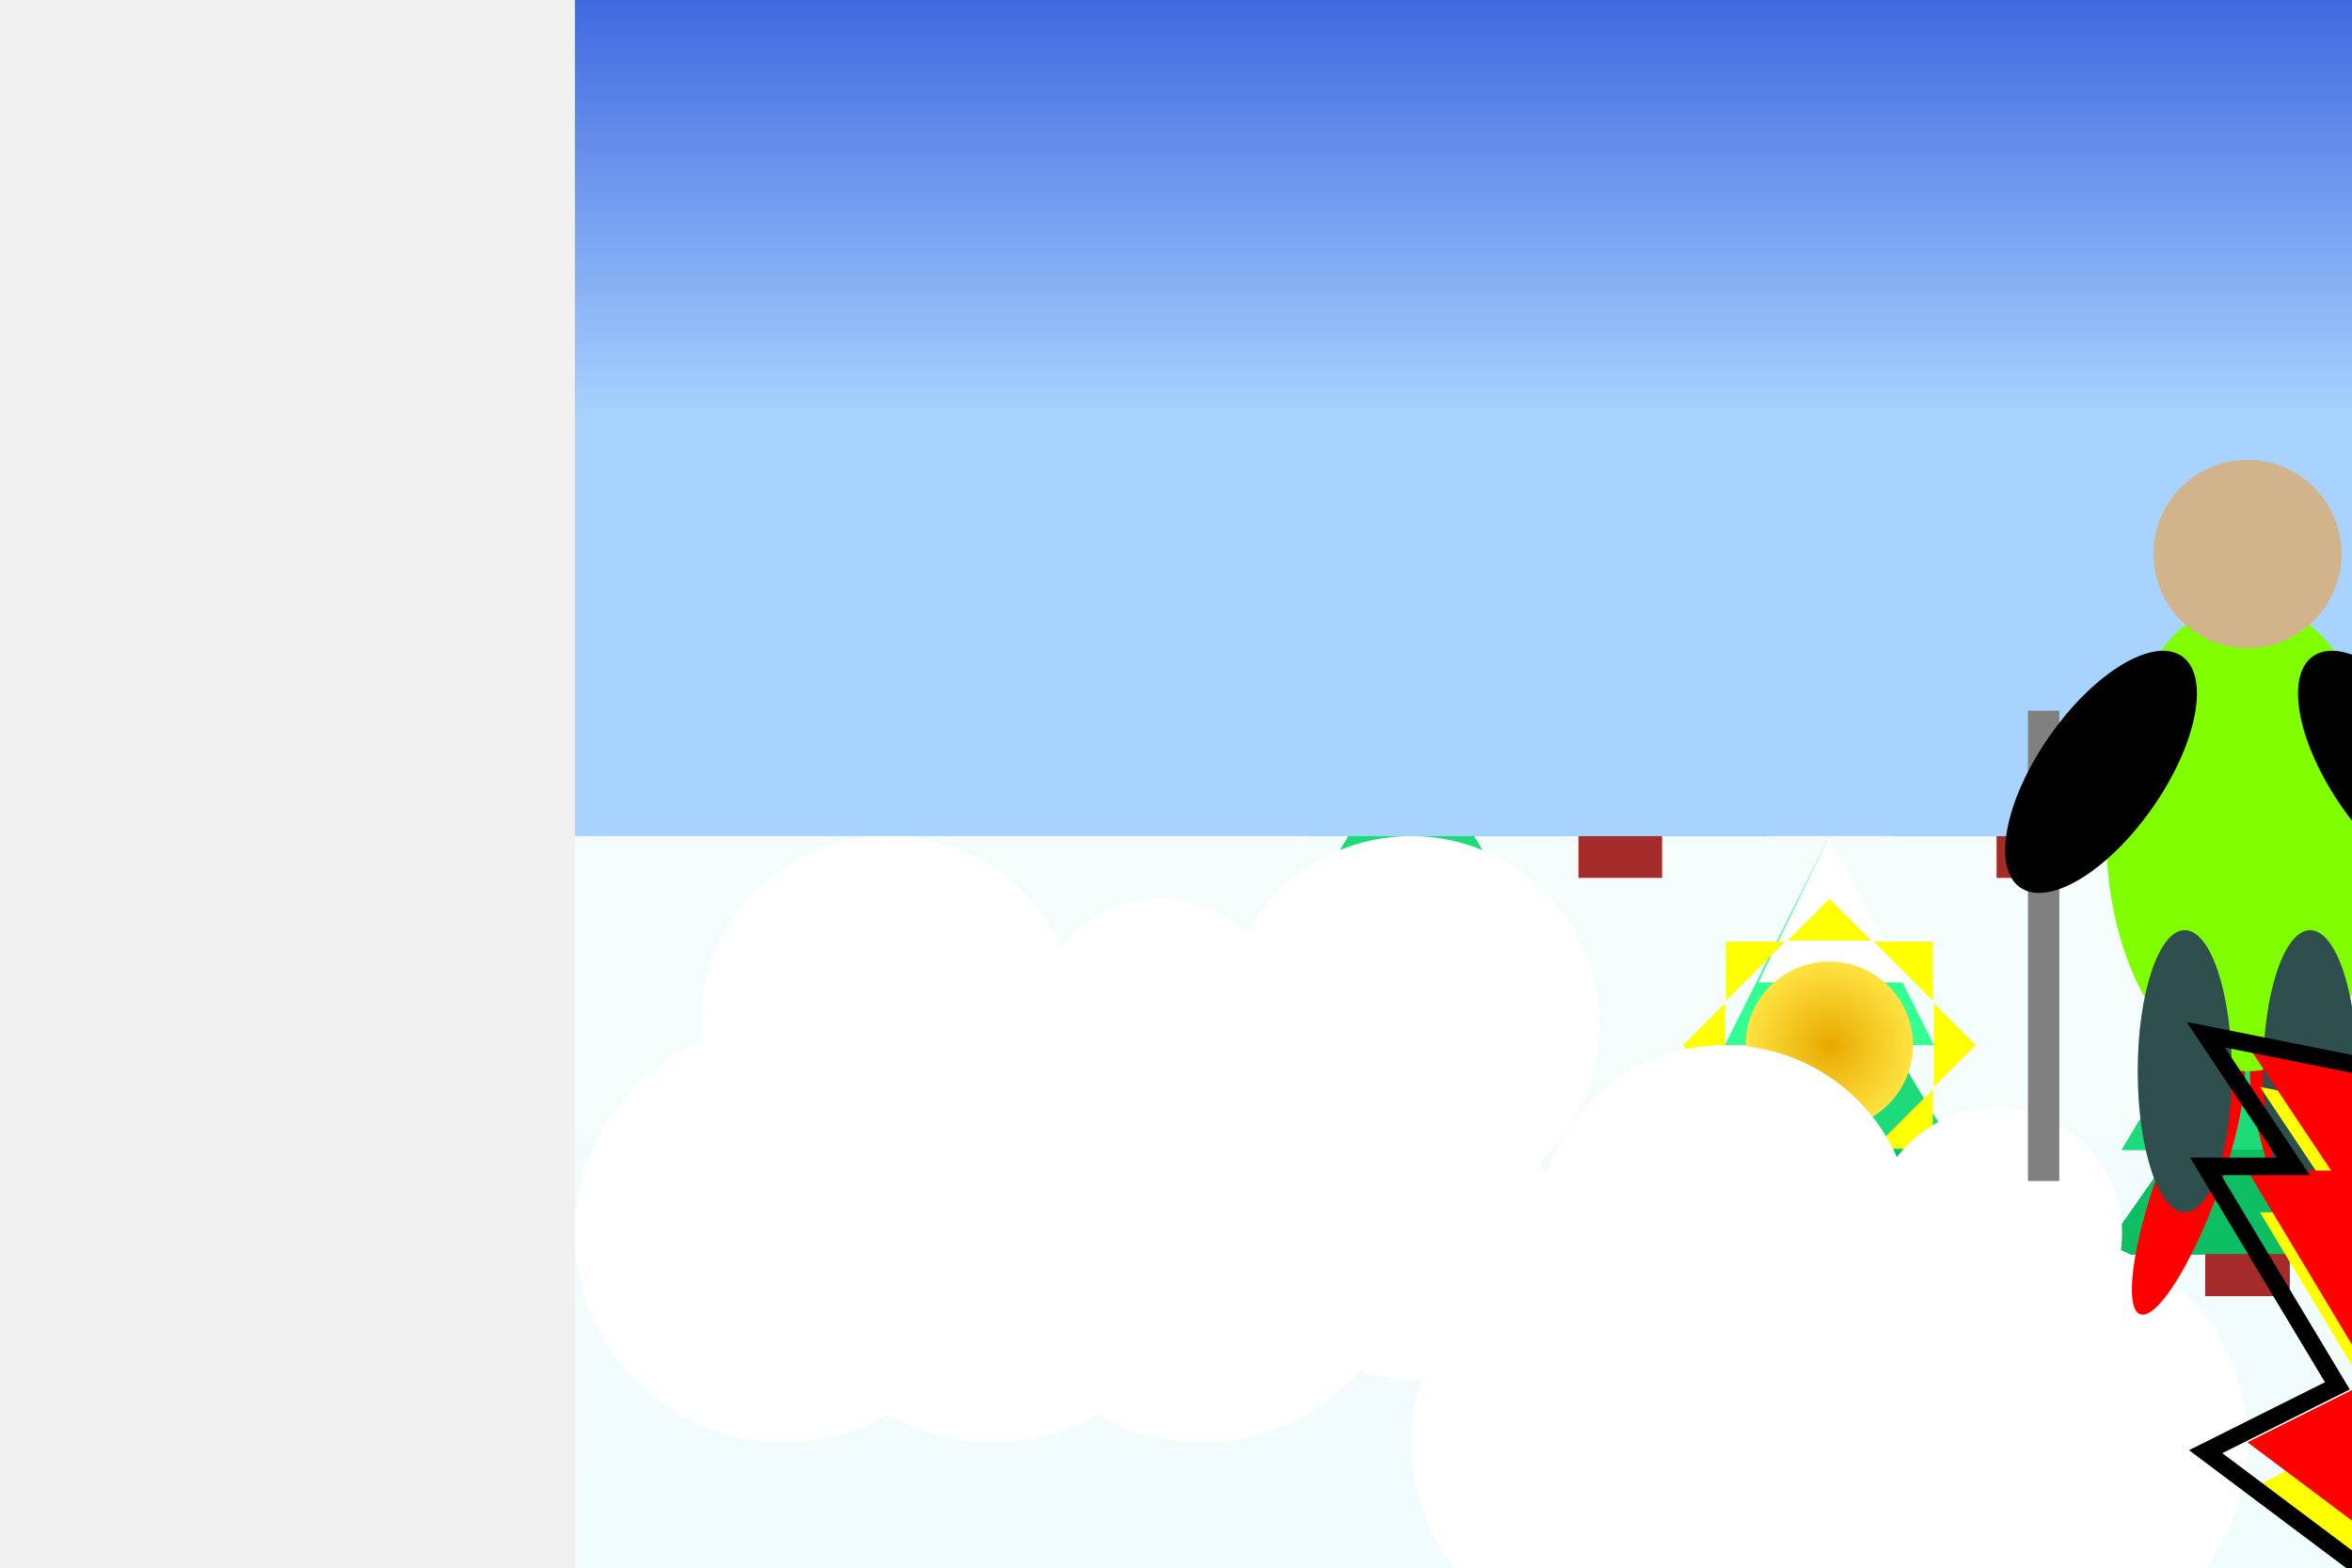
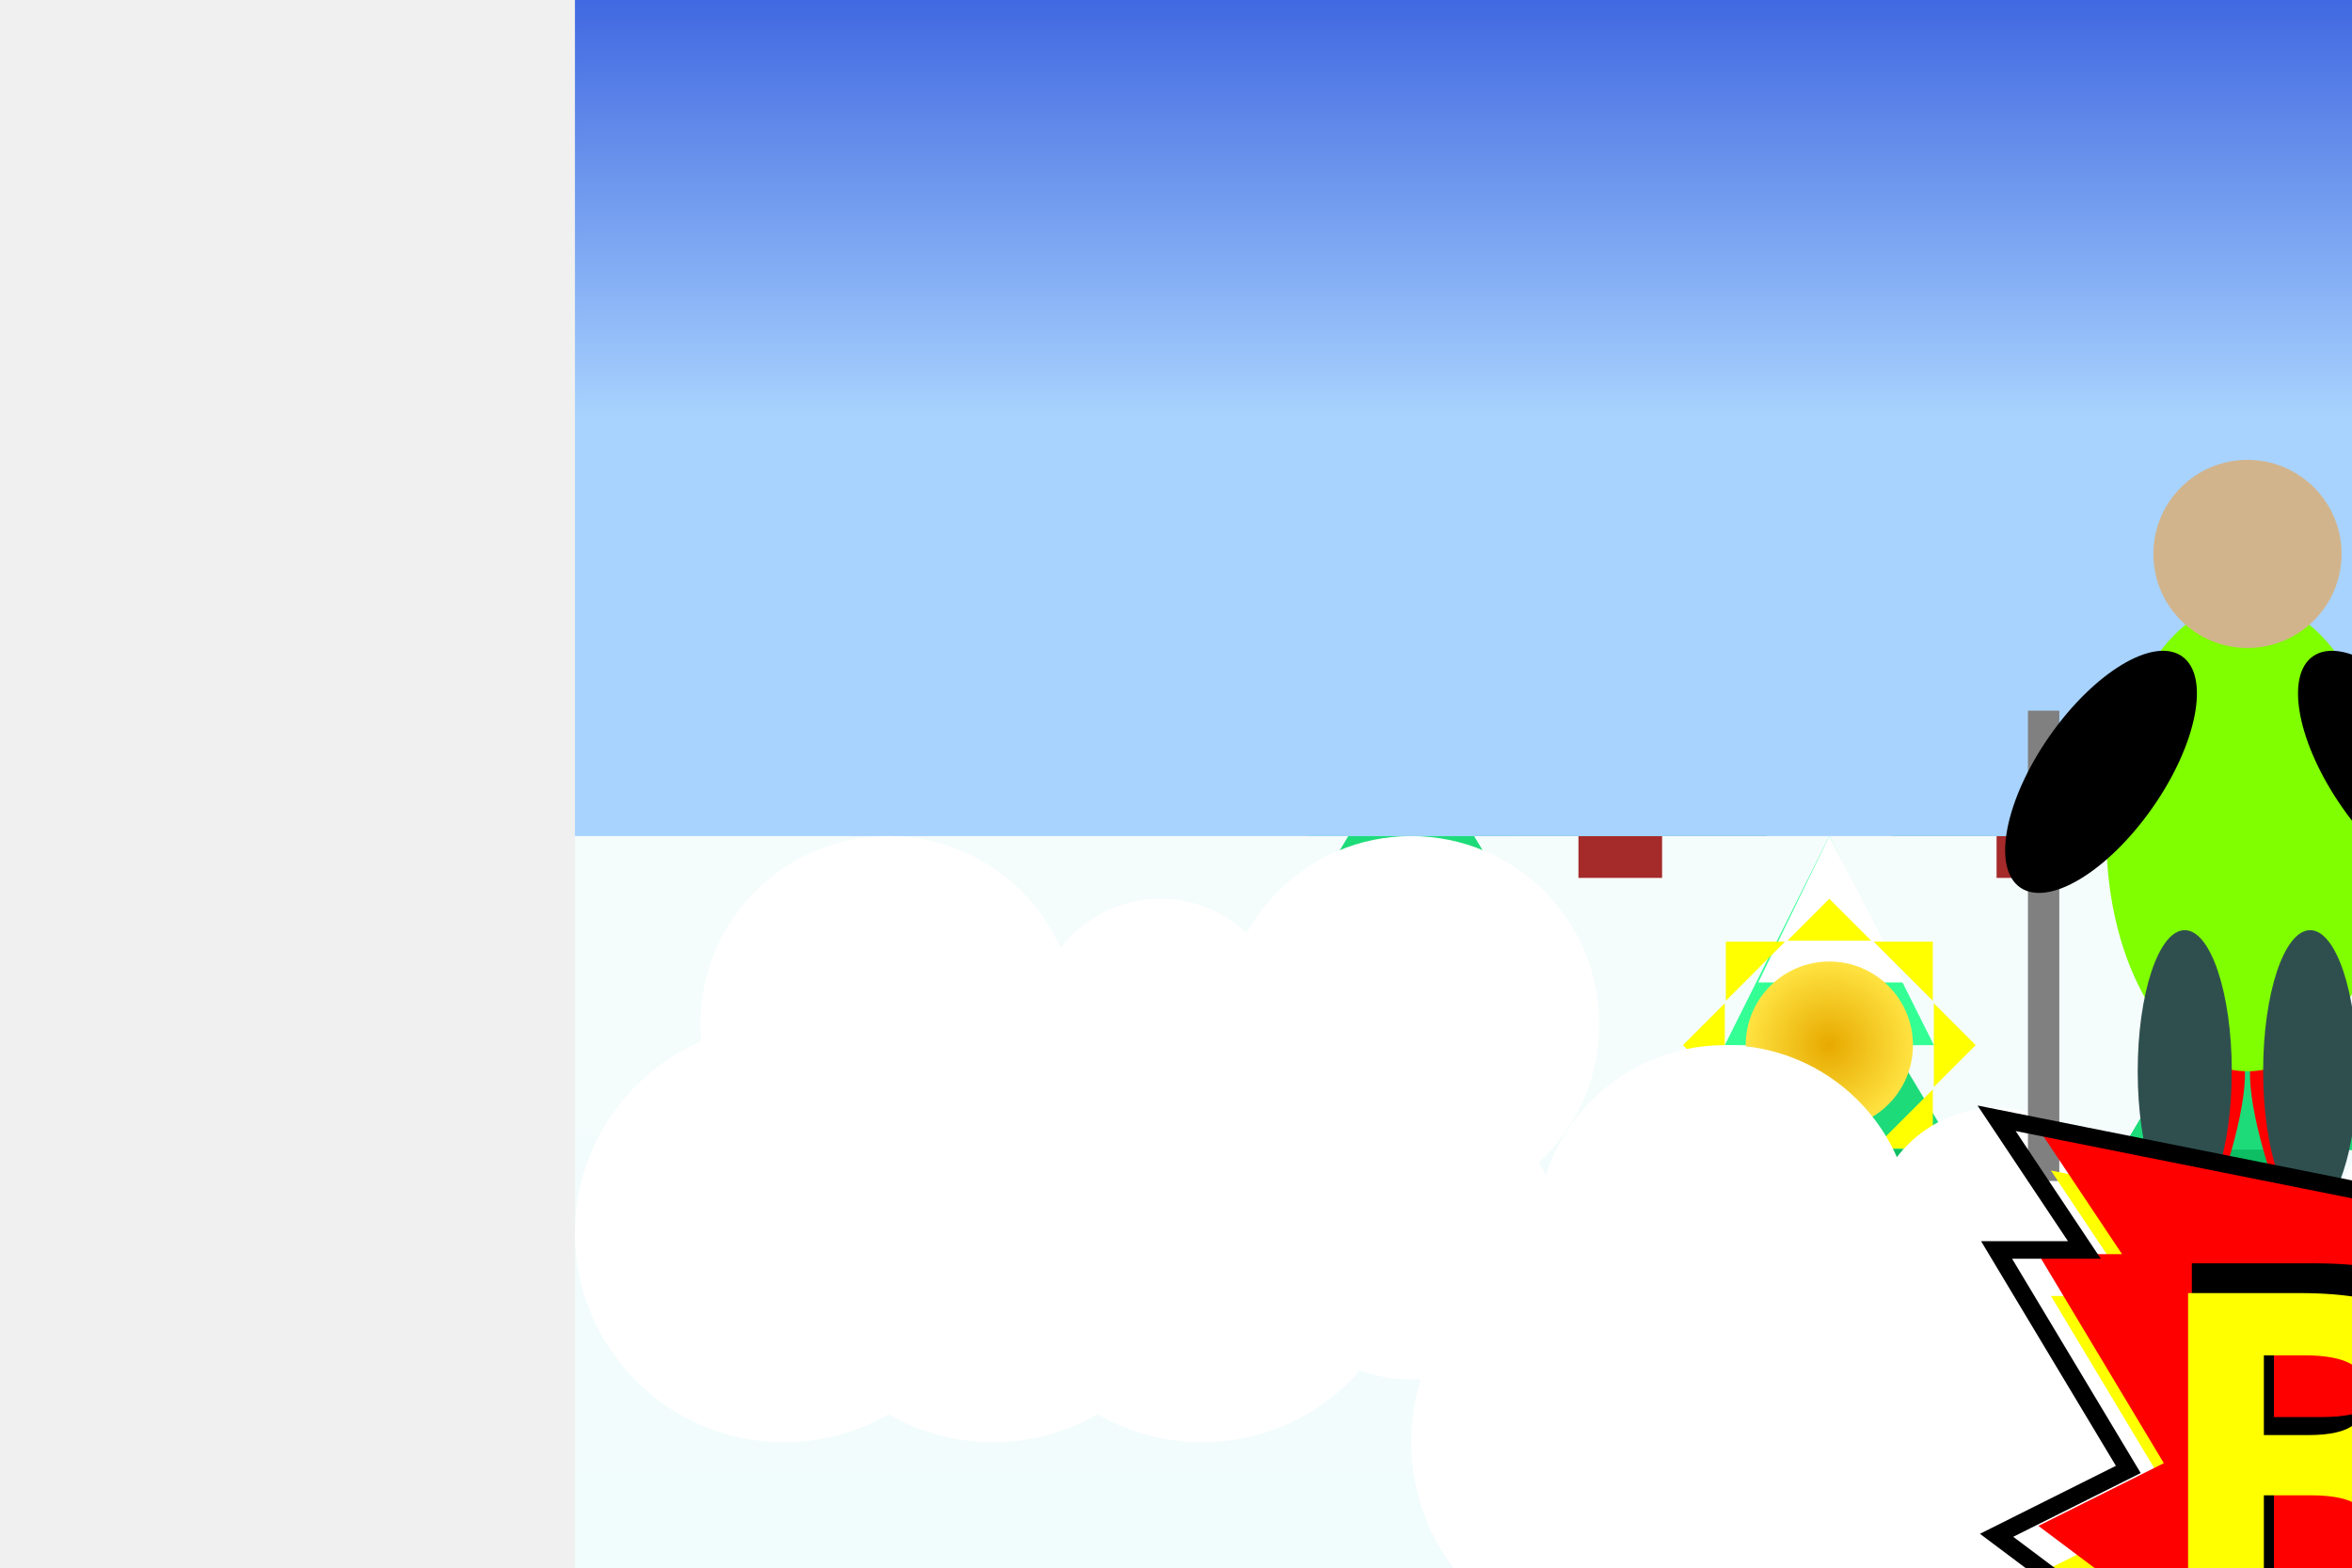
<svg xmlns="http://www.w3.org/2000/svg" xmlns:xlink="http://www.w3.org/1999/xlink" width="750" height="500" viewBox="-50 -50 750 750" transform="scale(2) translate(200,100)">
  <path class="thin" style="stroke-opacity:0.2" d="M0,0 h750v10h-750v10h750v10h-750v10 h750v10h-750v10h750v10h-750v10 h750v10h-750v10h750v10h-750v10 h750v10h-750v10h750v10h-750v10 h750v10h-750v10h750v10h-750v10 h750v10h-750v10h750v10h-750v10 h750v10h-750v10h750v10h-750v10 h750v10h-750v10h750v10h-750v10 h750v10h-750v10h750v10h-750v10 h750v10h-750v10h750v10h-750v10 h750v10h-750v10h750v10h-750v10 h750v10h-750v10h750v10h-750v10 h750v10h-750v10 h750v-500h-750v500 h10v-500h10v500h10v-500h10v500 h10v-500h10v500h10v-500h10v500 h10v-500h10v500h10v-500h10v500 h10v-500h10v500h10v-500h10v500 h10v-500h10v500h10v-500h10v500 h10v-500h10v500h10v-500h10v500 h10v-500h10v500h10v-500h10v500 h10v-500h10v500h10v-500h10v500 h10v-500h10v500h10v-500h10v500 h10v-500h10v500h10v-500h10v500 h10v-500h10v500h10v-500h10v500 h10v-500h10v500h10v-500h10v500 h10v-500h10v500h10v-500h10v500 h10v-500h10v500h10v-500h10v500 h10v-500h10v500h10v-500h10v500 h10v-500h10v500h10v-500h10v500 h10v-500h10v500h10v-500h10v500 h10v-500h10v500h10v-500h10v500 h10v-500h10v500" />
  <path class="outline" style="stroke-opacity:0.2" d="M0,0 h750v50h-750v50h750v50h-750v50 h750v50h-750v50h750v50h-750v50 h750v50h-750v50 h750v-500h-750v500 h50v-500h50v500h50v-500h50v500 h50v-500h50v500h50v-500h50v500 h50v-500h50v500h50v-500h50v500 h50v-500h50v500h50 " />
  <text x="0" style="text-anchor:middle;font-size:10px">
    <tspan x="50" y="10">50</tspan>
    <tspan x="100" y="10">100</tspan>
    <tspan x="150" y="10">150</tspan>
    <tspan x="200" y="10">200</tspan>
    <tspan x="250" y="10">250</tspan>
    <tspan x="300" y="10">300</tspan>
    <tspan x="350" y="10">350</tspan>
    <tspan x="400" y="10">400</tspan>
    <tspan x="450" y="10">450</tspan>
    <tspan x="500" y="10">500</tspan>
    <tspan x="550" y="10">550</tspan>
    <tspan x="600" y="10">600</tspan>
    <tspan x="650" y="10">650</tspan>
    <tspan x="700" y="10">700</tspan>
  </text>
  <text style="text-anchor:start;font-size:10px">
    <tspan x="730" y="53">50</tspan>
    <tspan x="730" y="103">100</tspan>
    <tspan x="730" y="153">150</tspan>
    <tspan x="730" y="203">200</tspan>
    <tspan x="730" y="253">250</tspan>
    <tspan x="730" y="303">300</tspan>
    <tspan x="730" y="353">350</tspan>
    <tspan x="730" y="403">400</tspan>
    <tspan x="730" y="453">450</tspan>
  </text>
  <defs>
    <g id="bam_piece">
      <polygon stroke-width="4" points="100,150 120,180 100,180 130,230 100,245 140,275 100,330 170,330 175,370 240,350 245,420 285,355 345,390 375,315 420,360 420,310 505,315 480,265 520,250 490,215 540,160 460,150 467,90 385,130 370,100 335,130 280,80 255,145 220,130 200,170" />
    </g>
    <g id="bam">
      <use xlink:href="#bam_piece" transform="translate(3, 10)" fill="yellow" />
      <use xlink:href="#bam_piece" fill="red" />
      <use xlink:href="#bam_piece" transform="translate(-15, -10) scale(1.05)" fill="transparent" stroke="black" stroke-width="" />
      <text transform="translate(-125,125)" fill="black" x="250" y="150" font-family="Verdana" font-size="130" font-weight="bold">
      BAM!
  </text>
      <text transform="translate(-125,125)" fill="yellow" x="250" y="150" font-family="Verdana" font-size="120" font-weight="bold">
        BAM!
    </text>
    </g>
    <g id="finish" transform="translate(100,100)">
      <rect width="260" height="20" />
      <rect width="20" height="250" />
      <rect x="260" y="0" width="20" height="250" />
      <rect x="0" y="100" width="260" height="20" />
      <rect x="20" y="20" width="40" height="40" />
      <rect x="100" y="20" width="40" height="40" />
      <rect x="180" y="20" width="40" height="40" />
      <rect x="60" y="60" width="40" height="40" />
      <rect x="140" y="60" width="40" height="40" />
      <rect x="220" y="60" width="40" height="40" />
      <rect x="0" y="-20" width="20" height="50" />
      <rect x="260" y="-20" width="20" height="50" />
      <rect x="-20" y="250" width="320" height="1" />
    </g>
    <linearGradient id="grad_ground" x1="0%" y1="0%" x2="0%" y2="100%">
      <stop offset="0%" style="stop-color:snow;stop-opacity:1" />
      <stop offset="85%" style="stop-color:lightcyan;stop-opacity:1" />
    </linearGradient>
    <g id="background">
      <rect x="-400" y="-400" width="1500" height="1500" fill="url(#grad_ground)" />
    </g>
    <linearGradient id="grad_sky" x1="0%" y1="0%" x2="0%" y2="100%">
      <stop offset="0%" style="stop-color:royalblue;stop-opacity:1" />
      <stop offset="50%" style="stop-color:#a8d3fe;stop-opacity:1" />
    </linearGradient>
    <g id="sky">
      <rect x="-400" y="-200" width="1500" height="200" fill="url(#grad_sky)">
        <animate attributeName="height" from="200" to="2000" begin="2s" dur="8s" fill="freeze" />
        <animate id="skyEnd" attributeName="height" from="2000" to="200" begin="12s" dur="8s" fill="freeze" />
      </rect>
    </g>
    <radialGradient id="SunGradient">
      <stop offset="0%" stop-color="#e7a900" />
      <stop offset="100%" stop-color="#ffe341" />
    </radialGradient>
    <g id="flame">
      <polygon points="-10,-25 10,-25 -0,-35" fill="yellow" />
    </g>
    <g id="flames">
      <use xlink:href="#flame" />
      <use xlink:href="#flame" transform="rotate(45)" />
      <use xlink:href="#flame" transform="rotate(90)" />
      <use xlink:href="#flame" transform="rotate(135)" />
      <use xlink:href="#flame" transform="rotate(180)" />
      <use xlink:href="#flame" transform="rotate(225)" />
      <use xlink:href="#flame" transform="rotate(270)" />
      <use xlink:href="#flame" transform="rotate(315)" />
    </g>
    <g id="sun">
      <circle cx="0" cy="0" r="20" fill="url(#SunGradient)" />
      <use xlink:href="#flames" />
    </g>
    <g id="tree" transform="translate(-100,-50)">
      <polygon points="100,100 65,150 135,150" fill="#0DBE63" />
      <polygon points="100,75 70,125 130,125" fill="#1EDB7A" />
      <polygon points="100,50 75,100 125,100" fill="#33FF95" />
      <rect x="90" y="150" width="20" height="10" fill="brown" />
    </g>
    <g id="snowyTree">
      <polygon points="100,100 65,150 135,150" fill="#0DBE63" />
      <polygon points="100,75 70,125 130,125" fill="#1EDB7A" />
      <polygon points="100,50 75,100 125,100" fill="#33FF95" />
      <rect x="90" y="150" width="20" height="10" fill="brown" />
      <polygon points="100,50 83,85 118,85" fill="white" />
    </g>
    <g id="cloud3" transform="translate(0,-105)">
      <circle cx="75" cy="150" r="45" fill="white" />
      <circle cx="140" cy="150" r="30" fill="white" />
      <circle cx="50" cy="200" r="30" fill="white" />
      <circle cx="100" cy="200" r="40" fill="white" />
      <circle cx="150" cy="200" r="45" fill="white" />
      <circle cx="195" cy="160" r="30" fill="white" />
      <circle cx="200" cy="200" r="35" fill="white" />
      <circle cx="235" cy="200" r="35" fill="white" />
      <circle cx="260" cy="210" r="20" fill="white" />
    </g>
    <g id="cloud2" transform="translate(0,-105)">
      <circle cx="75" cy="150" r="45" fill="white" />
      <circle cx="140" cy="150" r="30" fill="white" />
      <circle cx="50" cy="200" r="50" fill="white" />
      <circle cx="100" cy="200" r="50" fill="white" />
      <circle cx="150" cy="200" r="50" fill="white" />
      <circle cx="200" cy="150" r="45" fill="white" />
      <circle cx="200" cy="200" r="35" fill="white" />
    </g>
    <g id="cloud" transform="translate(0,-105)">
      <circle cx="75" cy="150" r="45" fill="white" />
      <circle cx="140" cy="150" r="30" fill="white" />
      <circle cx="50" cy="200" r="50" fill="white" />
      <circle cx="100" cy="200" r="50" fill="white" />
      <circle cx="150" cy="200" r="50" fill="white" />
    </g>
    <g id="personWithoutSticks">
      <ellipse rx="45" ry="75" fill="chartreuse" />
      <circle cx="0" cy="-90" r="30" fill="tan" />
      <ellipse cx="-20" cy="75" rx="15" ry="45" fill="darkslategrey" />
      <ellipse cx="20" cy="75" rx="15" ry="45" fill="darkslategrey" />
      <ellipse cx="50" cy="-10" rx="20" ry="45" transform="rotate(-145)" />
      <ellipse cx="-50" cy="-10" rx="20" ry="45" transform="rotate(145)" />
    </g>
    <g id="sticks">
      <rect x="60" y="-40" width="10" height="150" fill="grey" />
      <rect x="-70" y="-40" width="10" height="150" fill="grey" />
    </g>
    <g id="skis">
      <ellipse cx="20" cy="110" rx="10" ry="45" fill="red" transform="rotate(20)" />
      <ellipse cx="-20" cy="110" rx="10" ry="45" fill="red" transform="rotate(-20)" />
    </g>
    <g id="person" transform="scale(0.75)">
      <use xlink:href="#sticks" />
      <use xlink:href="#skis" />
      <use xlink:href="#personWithoutSticks" />
    </g>
    <g id="body" fill="chartreuse">
      <ellipse rx="80" ry="55" />
    </g>
    <g id="arms">
      <circle cx="-100" cy="0" r="20" />
      <circle cx="100" cy="0" r="20" />
    </g>
    <g id="personFromBelow">
      <use xlink:href="#body" />
      <use xlink:href="#arms" />
    </g>
    <g id="ski">
      <circle cx="100" cy="55" r="10" fill="darkred" />
      <rect width="20" height="175" x="90" y="60" fill="red" />
      <circle cx="100" cy="230" r="10" fill="darkred" />
    </g>
    <g id="twoSkis">
      <use x="0" y="0" xlink:href="#ski" />
      <use x="100" y="0" xlink:href="#ski" />
    </g>
    <g id="fallingPerson">
      <use x="150" y="150" xlink:href="#personFromBelow" />
      <use x="0" y="0" xlink:href="#twoSkis" />
    </g>
    <g id="speedLeft1">
      <line x1="0" y1="180" x2="0" y2="280" stroke="black" />
      <line x1="-50" y1="100" x2="-50" y2="350" stroke="black" />
    </g>
    <g id="speedLeft2">
      <line x1="30" y1="10" x2="30" y2="140" stroke="black" />
      <line x1="-30" y1="40" x2="-30" y2="250" stroke="black" />
    </g>
    <g id="speedRight1">
      <line x1="310" y1="150" x2="310" y2="280" stroke="black" />
      <line x1="360" y1="80" x2="360" y2="350" stroke="black" />
    </g>
    <g id="speedRight2">
      <line x1="330" y1="0" x2="330" y2="140" stroke="black" />
      <line x1="380" y1="20" x2="380" y2="240" stroke="black" />
    </g>
    <g id="speedyThings1">
      <use xlink:href="#speedRight1" />
      <use xlink:href="#speedLeft1" />
    </g>
    <g id="speedyThings2">
      <use xlink:href="#speedRight2" />
      <use xlink:href="#speedLeft2" />
    </g>
    <g id="victim" transform="rotate(0.75) scale(0.75)">
      <ellipse rx="45" ry="75" fill="lightpink" />
      <circle cx="0" cy="-90" r="30" fill="tan" />
      <ellipse cx="-20" cy="75" rx="15" ry="45" fill="lightcoral" />
      <ellipse cx="20" cy="75" rx="15" ry="45" fill="lightcoral" />
      <ellipse cx="50" cy="-10" rx="20" ry="45" transform="rotate(-145)" />
      <ellipse cx="-50" cy="-10" rx="20" ry="45" transform="rotate(145)" />
    </g>
    <path id="pathPerson" d="M50,550 C50,450 250,350 350,550 S650,350 650,550" fill="none" stroke="black" />
    <g id="rampe">
      <path d="M250,0 Q 300,300 -300,700" fill="none" stroke="black" />
      <path d="M500,0 Q 450,300 900,650" fill="none" stroke="black" />
      <animate attributeType="CSS" attributeName="opacity" from="1" to="0" begin="skyEnd.begin" dur="1s" fill="freeze" />
    </g>
    <path id="pathTreesLeft" d="M200,0 Q 250,300 -600,500" fill="none" stroke="black" />
    <path id="pathTreesRight" d="M550,0 Q 500,300 1350,500" fill="none" stroke="black" />
    <g id="growingMovingTreesLeft">
      <use xlink:href="#tree" />
      <use xlink:href="#snowyTree" transform="translate(-200,-50)" />
      <use xlink:href="#tree" transform="translate(-100,-150)" />
      <animateMotion fill="none" stroke="black" begin="0s" dur="4s" repeatCount="indefinite">
        <mpath xlink:href="#pathTreesLeft" />
      </animateMotion>
      <animateTransform attributeName="transform" type="scale" from="1 1" to="2 2" begin="0s" dur="4s" repeatCount="indefinite" />
      <animate attributeType="CSS" attributeName="opacity" from="1" to="0" begin="skyEnd.begin" dur="1s" fill="freeze" />
    </g>
    <g id="growingMovingTreesLeft2">
      <use xlink:href="#tree" />
      <use xlink:href="#tree" transform="translate(-200,-50)" />
      <use xlink:href="#snowyTree" transform="translate(-150,-150)" />
      <animateMotion fill="none" stroke="black" begin="1.5s" dur="4s" repeatCount="indefinite">
        <mpath xlink:href="#pathTreesLeft" />
      </animateMotion>
      <set attributeType="CSS" attributeName="visibility" to="hidden" begin="0s" dur="1.5s" />
      <animateTransform attributeName="transform" type="scale" from="1 1" to="2 2" begin="1.5s" dur="4s" repeatCount="indefinite" />
      <animate attributeType="CSS" attributeName="opacity" from="1" to="0" begin="skyEnd.begin" dur="1s" fill="freeze" />
    </g>
    <g id="growingMovingTreesLeft3">
      <use xlink:href="#snowyTree" transform="translate(-100,-50)" />
      <use xlink:href="#tree" transform="translate(-200,-50)" />
      <use xlink:href="#tree" transform="translate(-150,-100)" />
      <use xlink:href="#snowyTree" transform="translate(-150,-250)" />
      <animateMotion fill="none" stroke="black" begin="3s" dur="4s" repeatCount="indefinite">
        <mpath xlink:href="#pathTreesLeft" />
      </animateMotion>
      <set attributeType="CSS" attributeName="visibility" to="hidden" begin="0s" dur="3s" />
      <animateTransform attributeName="transform" type="scale" from="1 1" to="2 2" begin="3s" dur="4s" repeatCount="indefinite" />
      <animate attributeType="CSS" attributeName="opacity" from="1" to="0" begin="skyEnd.begin" dur="1s" fill="freeze" />
    </g>
    <g id="growingMovingTreesRight">
      <use xlink:href="#tree" />
      <use xlink:href="#snowyTree" transform="translate(200,-50)" />
      <use xlink:href="#tree" transform="translate(100,-100)" />
      <animateMotion fill="none" stroke="black" begin="0s" dur="4s" repeatCount="indefinite">
        <mpath xlink:href="#pathTreesRight" />
      </animateMotion>
      <animateTransform attributeName="transform" type="scale" from="1 1" to="2 2" begin="0s" dur="4s" repeatCount="indefinite" />
      <animate attributeType="CSS" attributeName="opacity" from="1" to="0" begin="skyEnd.begin" dur="1s" fill="freeze" />
    </g>
    <g id="growingMovingTreesRight2">
      <use xlink:href="#tree" />
      <use xlink:href="#tree" transform="translate(200,-50)" />
      <use xlink:href="#snowyTree" transform="translate(150,-10)" />
      <animateMotion fill="none" stroke="black" begin="1.5s" dur="4s" repeatCount="indefinite">
        <mpath xlink:href="#pathTreesRight" />
      </animateMotion>
      <set attributeType="CSS" attributeName="visibility" to="hidden" begin="0s" dur="1.5s" />
      <animateTransform attributeName="transform" type="scale" from="1 1" to="2 2" begin="1.5s" dur="4s" repeatCount="indefinite" />
      <animate attributeType="CSS" attributeName="opacity" from="1" to="0" begin="skyEnd.begin" dur="1s" fill="freeze" />
    </g>
    <g id="growingMovingTreesRight3">
      <use xlink:href="#snowyTree" transform="translate(-100,-50)" />
      <use xlink:href="#tree" transform="translate(200,-50)" />
      <use xlink:href="#tree" transform="translate(150,-100)" />
      <use xlink:href="#snowyTree" transform="translate(150,-200)" />
      <animateMotion fill="none" stroke="black" begin="3s" dur="4s" repeatCount="indefinite">
        <mpath xlink:href="#pathTreesRight" />
      </animateMotion>
      <set attributeType="CSS" attributeName="visibility" to="hidden" begin="0s" dur="3s" />
      <animateTransform attributeName="transform" type="scale" from="1 1" to="2 2" begin="3s" dur="4s" repeatCount="indefinite" />
      <animate attributeType="CSS" attributeName="opacity" from="1" to="0" begin="skyEnd.begin" dur="1s" fill="freeze" />
    </g>
    <g id="movingClouds">
      <use x="-400" y="0" xlink:href="#cloud2" />
      <use x="-200" y="50" xlink:href="#cloud" />
      <use xlink:href="#cloud3" />
      <use x="300" y="50" xlink:href="#cloud2" />
      <use x="600" y="0" xlink:href="#cloud" />
      <use x="800" y="80" xlink:href="#cloud2" />
      <use x="1050" xlink:href="#cloud3" />
      <use x="1350" y="80" xlink:href="#cloud" />
    </g>
    <g id="cloudsAnimation">
      <use xlink:href="#movingClouds" />
      <set attributeType="CSS" attributeName="visibility" to="hidden" begin="0s" dur="2s" />
      <animate attributeType="CSS" attributeName="opacity" from="0" to="1" begin="2s" dur="3s" fill="freeze" />
      <animateTransform attributeName="transform" type="scale" from="1 1" to="15 15" begin="5s" dur="5s" fill="freeze" />
      <animate attributeType="CSS" attributeName="opacity" from="1" to="0" begin="6s" dur="2s" fill="freeze" />
    </g>
    <g id="sunAnimation">
      <use xlink:href="#sun" transform="translate(-100,50)" />
      <set attributeType="CSS" attributeName="visibility" to="hidden" begin="0s" dur="2s" />
      <animate attributeType="CSS" attributeName="opacity" from="0" to="1" begin="2s" dur="3s" fill="freeze" />
      <animateTransform attributeName="transform" type="scale" from="1 1" to="1.1 1.1" begin="5s" dur="6s" repeatCount="indefinite" />
      <animate attributeType="CSS" attributeName="opacity" from="1" to="0" begin="skyEnd.begin" dur="1s" fill="freeze" />
    </g>
    <g id="personMoving">
      <use xlink:href="#person" />
      <animateMotion calcMode="linear" keyTimes="0;0.10;0.30;0.55;0.70;1" keyPoints="0;0.25;0.50;1;0.50;0" dur="8s" repeatCount="2">
        <mpath xlink:href="#pathPerson" />
      </animateMotion>
      <animate attributeType="CSS" attributeName="opacity" from="1" to="0" begin="6s" dur="0.5s" fill="freeze" />
    </g>
    <g id="personReapparing">
      <use xlink:href="#fallingPerson" transform="translate(200,400) scale(0.75)" />
      <set attributeType="CSS" attributeName="visibility" to="hidden" begin="0s" dur="7s" />
      <animate id="personFalling" attributeType="CSS" attributeName="opacity" from="0" to="1" begin="7s" dur="0.5s" fill="freeze" />
    </g>
    <g id="SpeedyAnimation1">
      <use xlink:href="#speedyThings1" transform="translate(200,400) scale(0.75)" />
      <set attributeType="CSS" attributeName="visibility" to="hidden" begin="0s" dur="7s" />
      <animate id="noMoreSpeed" attributeType="CSS" attributeName="opacity" from="0" to="1" begin="personFalling.end" dur="1s" repeatCount="9" />
      <animate attributeType="CSS" attributeName="opacity" from="1" to="0" begin="noMoreSpeed.end" dur="1s" fill="freeze" />
    </g>
    <g id="SpeedyAnimation2">
      <use xlink:href="#speedyThings2" transform="translate(200,400) scale(0.75)" />
      <set attributeType="CSS" attributeName="visibility" to="hidden" begin="0s" dur="7s" />
      <animate attributeType="CSS" attributeName="opacity" from="0" to="1" begin="personFalling.end-1s" dur="1s" repeatCount="9" />
      <animate attributeType="CSS" attributeName="opacity" from="1" to="0" begin="noMoreSpeed.end" dur="1s" fill="freeze" />
    </g>
    <g id="finishLine">
      <use xlink:href="#finish" />
      <set attributeType="CSS" attributeName="visibility" to="hidden" begin="0s" dur="10s" />
    </g>
    <g id="victimAppearance">
      <use xlink:href="#victim" transform="translate(300,500)" />
      <set attributeType="CSS" attributeName="visibility" to="hidden" begin="0s" dur="10s" />
    </g>
    <g id="bamAnimation">
-       <use xlink:href="#bam" transform="translate(-100,-100)" />
+       <use xlink:href="#bam" transform="translate(-150,-80)" />
      <set attributeType="CSS" attributeName="visibility" to="hidden" begin="0s" dur="20s" />
      <animate attributeType="CSS" attributeName="opacity" from="0" to="1" begin="skyEnd.end-4s" dur="1s" fill="freeze" />
      <animateTransform attributeName="transform" type="scale" from="0 0" to="2 2" begin="0s" dur="2.5s" fill="freeze" />
    </g>
  </defs>
  <use xlink:href="#background" />
  <use xlink:href="#rampe" />
  <use xlink:href="#finishLine" />
  <use xlink:href="#victimAppearance" />
  <use xlink:href="#growingMovingTreesLeft" />
  <use xlink:href="#growingMovingTreesLeft2" />
  <use xlink:href="#growingMovingTreesLeft3" />
  <use xlink:href="#growingMovingTreesRight" />
  <use xlink:href="#growingMovingTreesRight2" />
  <use xlink:href="#growingMovingTreesRight3" />
  <use xlink:href="#sky" />
  <use xlink:href="#sunAnimation" />
  <use xlink:href="#cloudsAnimation" />
  <use xlink:href="#personMoving" />
  <use xlink:href="#personReapparing" />
  <use xlink:href="#SpeedyAnimation1" />
  <use xlink:href="#SpeedyAnimation2" />
  <use xlink:href="#bamAnimation" />
</svg>
